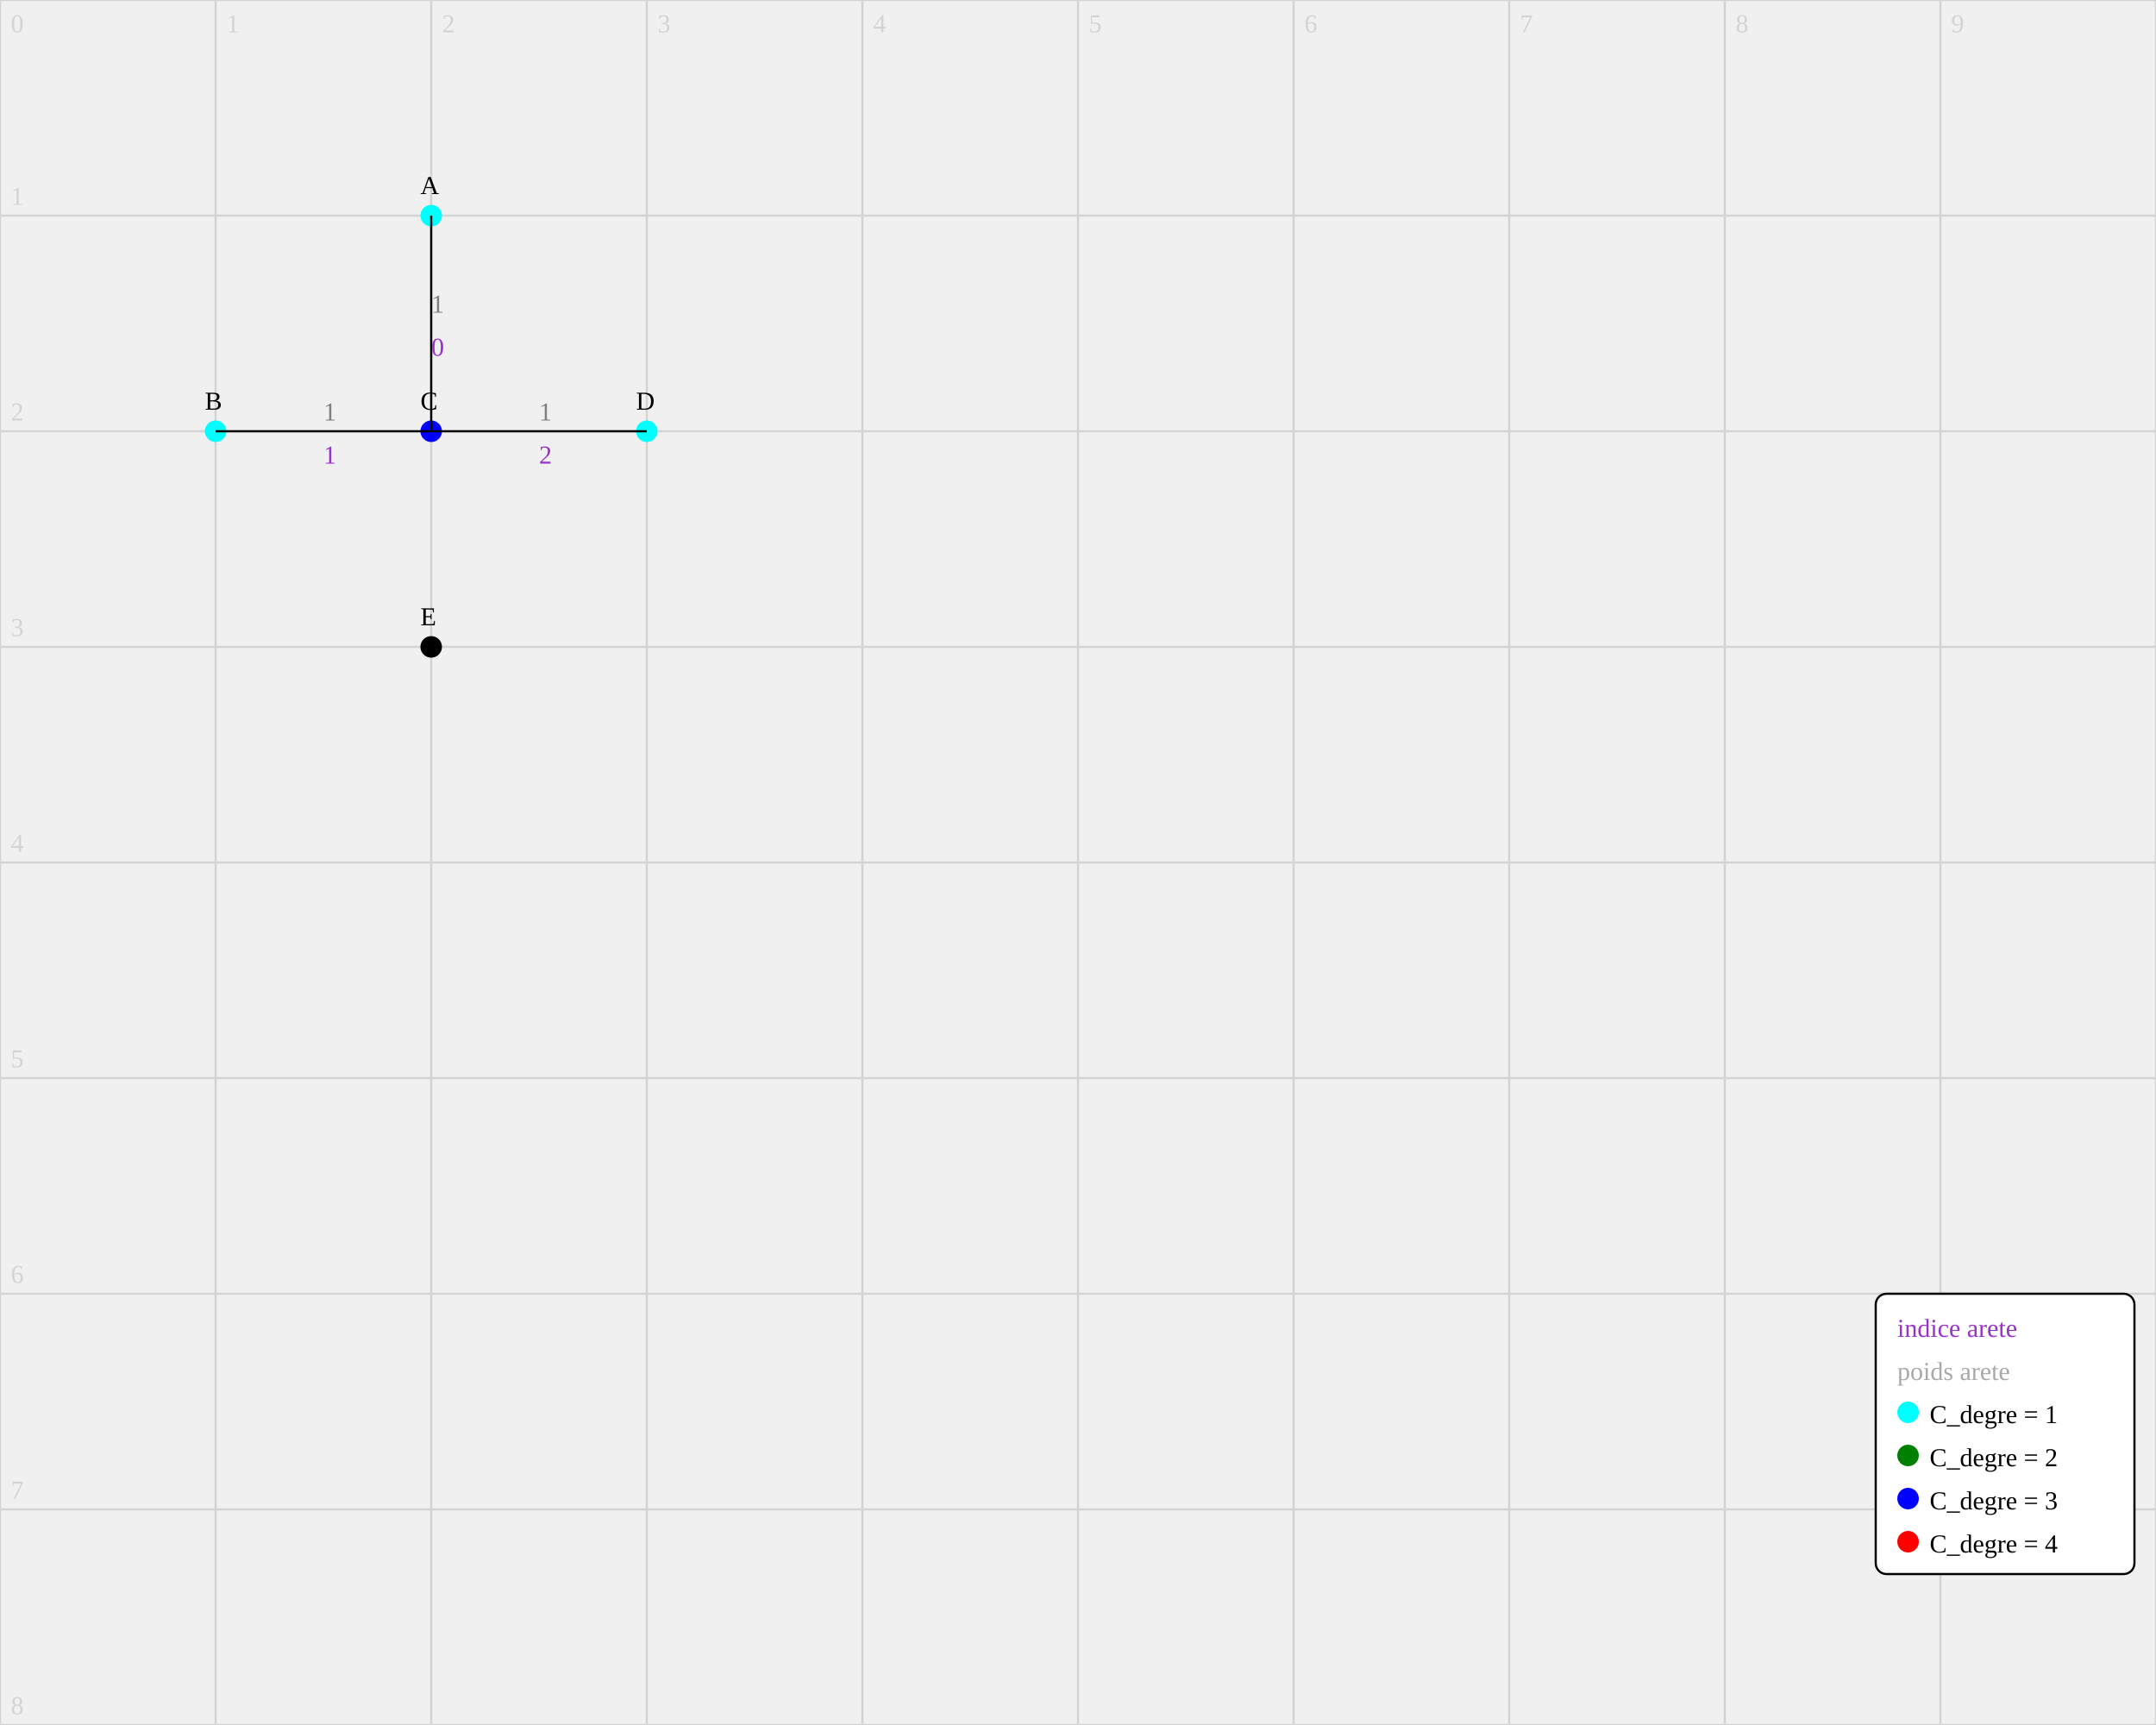
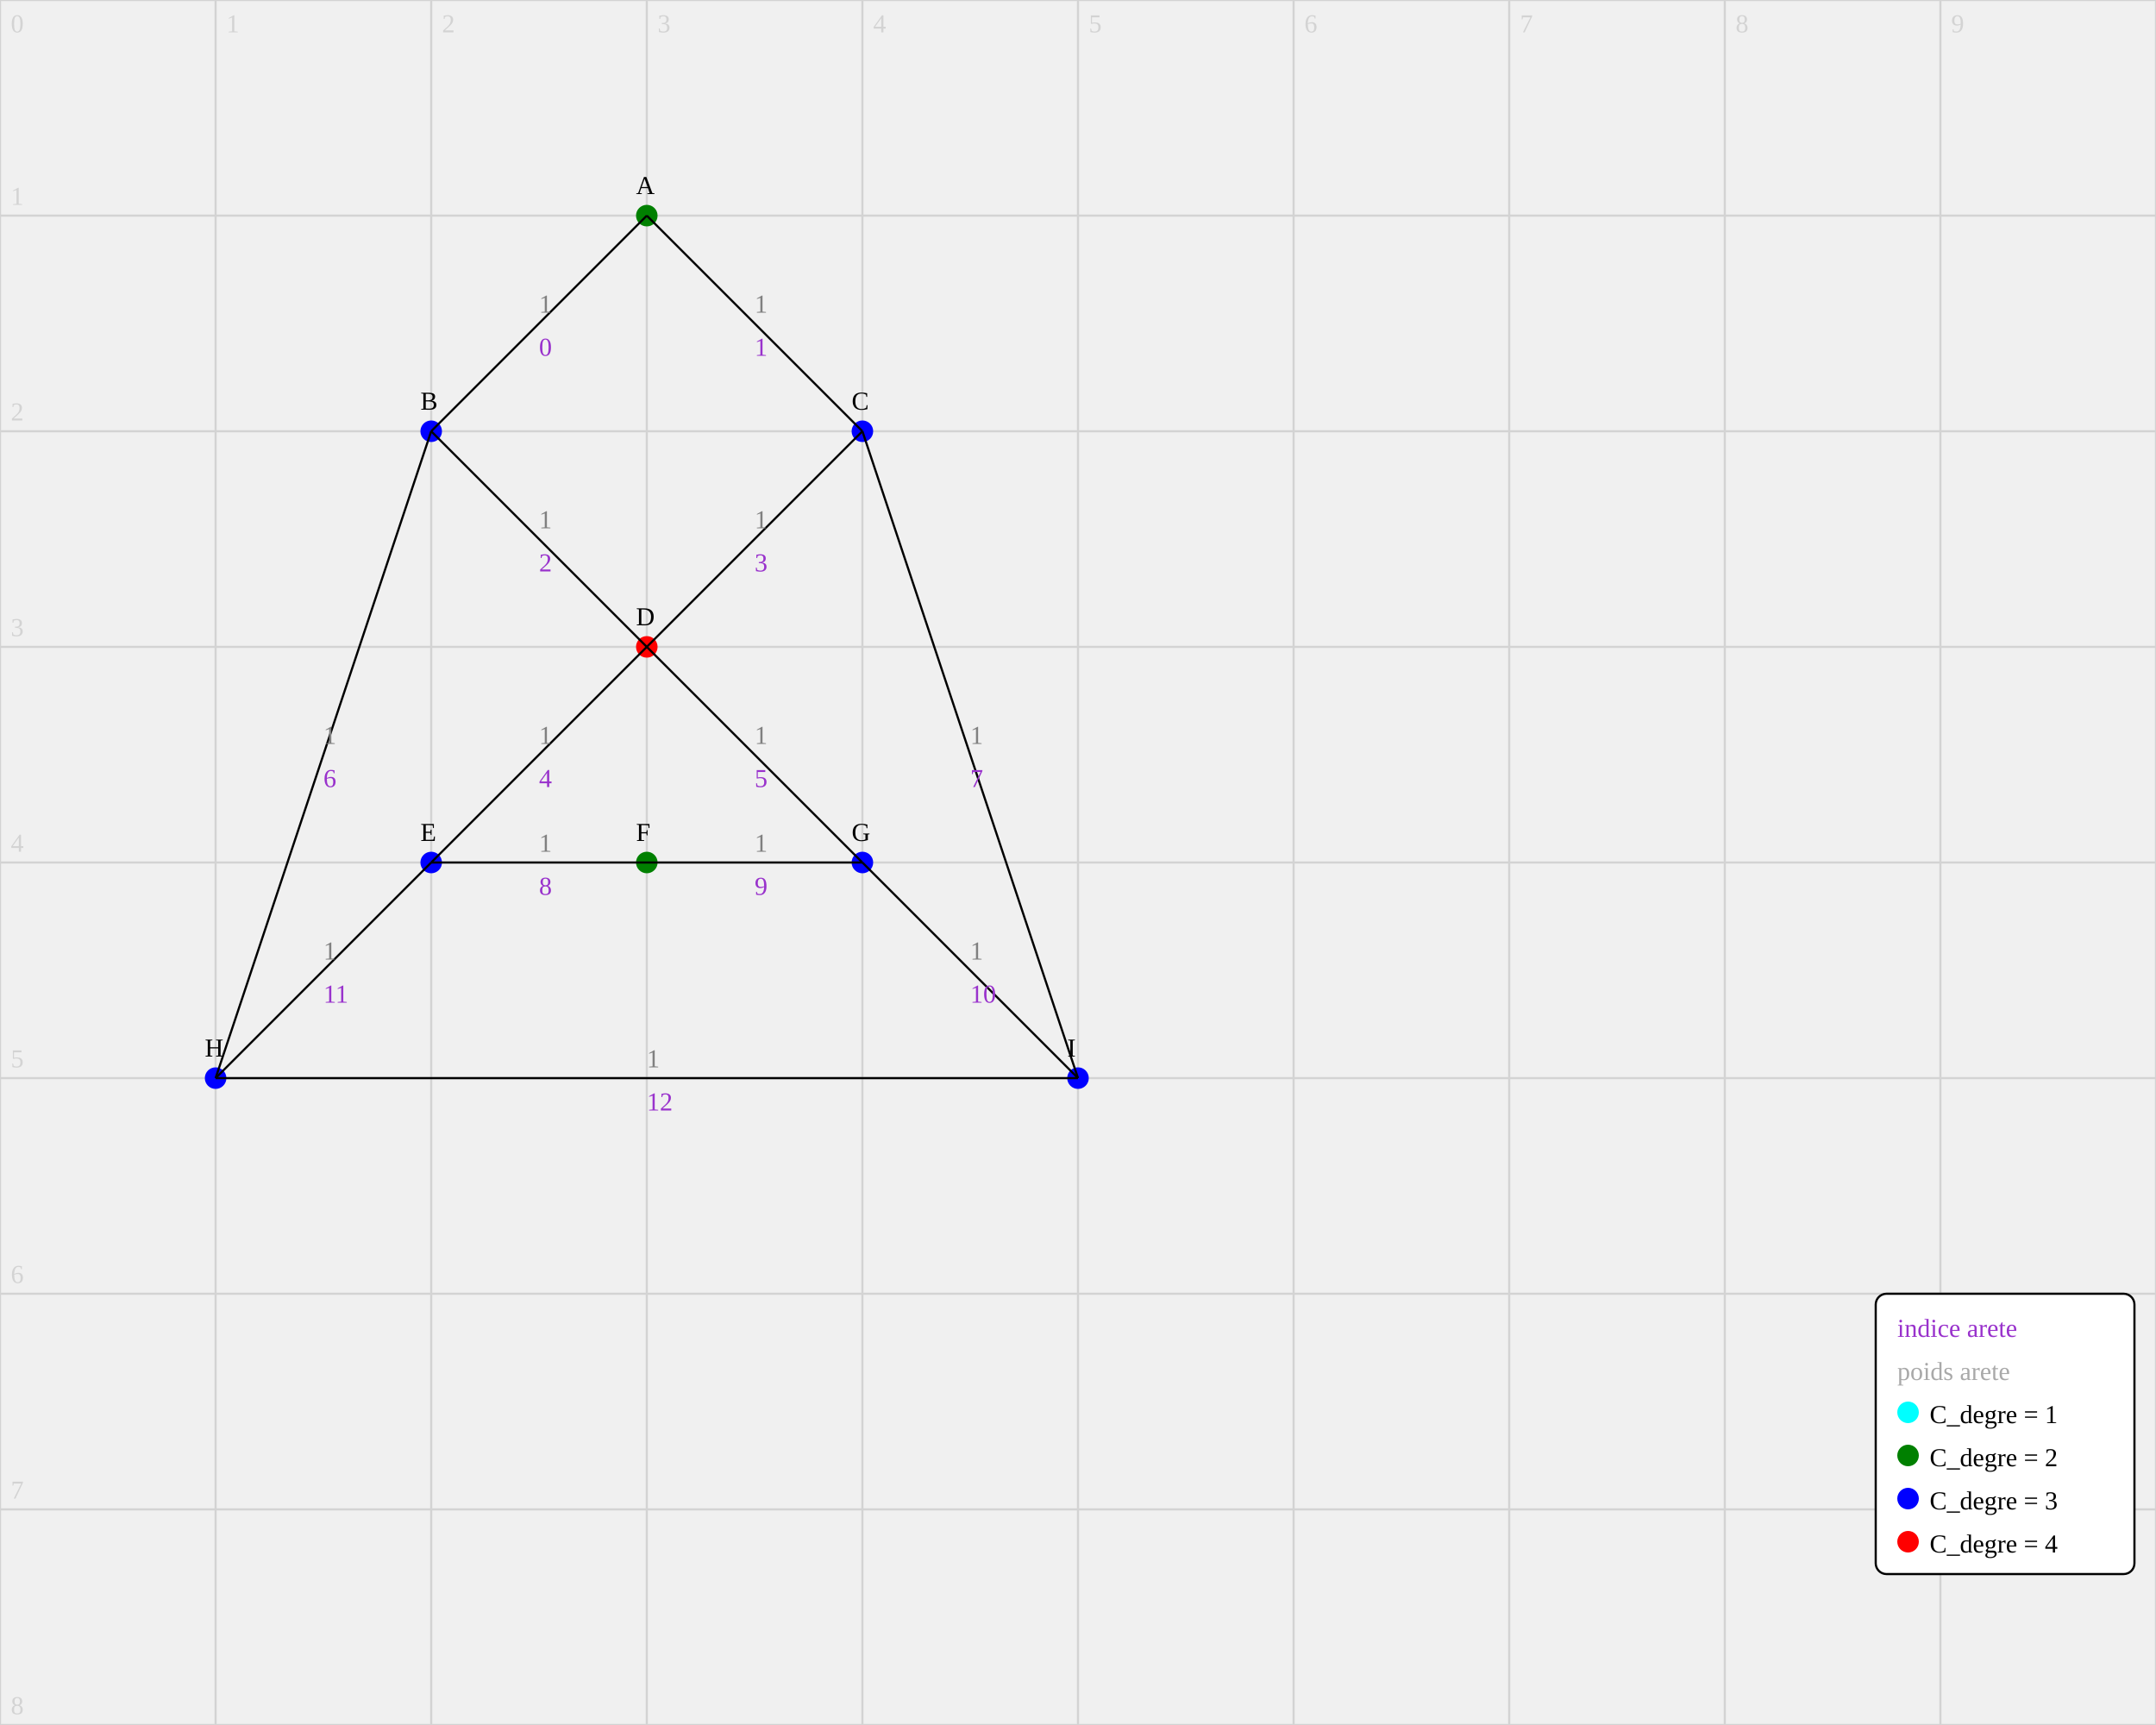
<svg xmlns="http://www.w3.org/2000/svg" version="1.1" width="1000" height="800">
  <line x1="0" y1="0" x2="1000" y2="0" stroke="lightgrey" />
  <text x="5" y="-5" fill="lightgrey">0</text>
  <line x1="0" y1="100" x2="1000" y2="100" stroke="lightgrey" />
  <text x="5" y="95" fill="lightgrey">1</text>
  <line x1="0" y1="200" x2="1000" y2="200" stroke="lightgrey" />
  <text x="5" y="195" fill="lightgrey">2</text>
  <line x1="0" y1="300" x2="1000" y2="300" stroke="lightgrey" />
  <text x="5" y="295" fill="lightgrey">3</text>
  <line x1="0" y1="400" x2="1000" y2="400" stroke="lightgrey" />
  <text x="5" y="395" fill="lightgrey">4</text>
  <line x1="0" y1="500" x2="1000" y2="500" stroke="lightgrey" />
  <text x="5" y="495" fill="lightgrey">5</text>
  <line x1="0" y1="600" x2="1000" y2="600" stroke="lightgrey" />
  <text x="5" y="595" fill="lightgrey">6</text>
  <line x1="0" y1="700" x2="1000" y2="700" stroke="lightgrey" />
  <text x="5" y="695" fill="lightgrey">7</text>
  <line x1="0" y1="800" x2="1000" y2="800" stroke="lightgrey" />
  <text x="5" y="795" fill="lightgrey">8</text>
  <line x1="0" y1="0" x2="0" y2="800" stroke="lightgrey" />
  <text x="5" y="15" fill="lightgrey">0</text>
  <line x1="100" y1="0" x2="100" y2="800" stroke="lightgrey" />
  <text x="105" y="15" fill="lightgrey">1</text>
  <line x1="200" y1="0" x2="200" y2="800" stroke="lightgrey" />
  <text x="205" y="15" fill="lightgrey">2</text>
  <line x1="300" y1="0" x2="300" y2="800" stroke="lightgrey" />
  <text x="305" y="15" fill="lightgrey">3</text>
  <line x1="400" y1="0" x2="400" y2="800" stroke="lightgrey" />
  <text x="405" y="15" fill="lightgrey">4</text>
  <line x1="500" y1="0" x2="500" y2="800" stroke="lightgrey" />
  <text x="505" y="15" fill="lightgrey">5</text>
  <line x1="600" y1="0" x2="600" y2="800" stroke="lightgrey" />
  <text x="605" y="15" fill="lightgrey">6</text>
  <line x1="700" y1="0" x2="700" y2="800" stroke="lightgrey" />
  <text x="705" y="15" fill="lightgrey">7</text>
  <line x1="800" y1="0" x2="800" y2="800" stroke="lightgrey" />
  <text x="805" y="15" fill="lightgrey">8</text>
  <line x1="900" y1="0" x2="900" y2="800" stroke="lightgrey" />
  <text x="905" y="15" fill="lightgrey">9</text>
  <line x1="1000" y1="0" x2="1000" y2="800" stroke="lightgrey" />
  <text x="1005" y="15" fill="lightgrey">10</text>
-   <circle cx="200" cy="100" r="5" fill="cyan" />
-   <text x="195" y="90" fill="black">A</text>
-   <circle cx="100" cy="200" r="5" fill="cyan" />
-   <text x="95" y="190" fill="black">B</text>
+   <circle cx="300" cy="100" r="5" fill="green" />
+   <text x="295" y="90" fill="black">A</text>
  <circle cx="200" cy="200" r="5" fill="blue" />
-   <text x="195" y="190" fill="black">C</text>
-   <circle cx="300" cy="200" r="5" fill="cyan" />
-   <text x="295" y="190" fill="black">D</text>
-   <circle cx="200" cy="300" r="5" fill="black" />
-   <text x="195" y="290" fill="black">E</text>
-   <line x1="200" y1="100" x2="200" y2="200" stroke="black" />
-   <text x="200" y="165" fill="darkorchid">0</text>
-   <text x="200" y="145" fill="grey">1</text>
-   <line x1="100" y1="200" x2="200" y2="200" stroke="black" />
-   <text x="150" y="215" fill="darkorchid">1</text>
-   <text x="150" y="195" fill="grey">1</text>
-   <line x1="200" y1="200" x2="300" y2="200" stroke="black" />
-   <text x="250" y="215" fill="darkorchid">2</text>
-   <text x="250" y="195" fill="grey">1</text>
+   <text x="195" y="190" fill="black">B</text>
+   <circle cx="400" cy="200" r="5" fill="blue" />
+   <text x="395" y="190" fill="black">C</text>
+   <circle cx="300" cy="300" r="5" fill="red" />
+   <text x="295" y="290" fill="black">D</text>
+   <circle cx="200" cy="400" r="5" fill="blue" />
+   <text x="195" y="390" fill="black">E</text>
+   <circle cx="300" cy="400" r="5" fill="green" />
+   <text x="295" y="390" fill="black">F</text>
+   <circle cx="400" cy="400" r="5" fill="blue" />
+   <text x="395" y="390" fill="black">G</text>
+   <circle cx="100" cy="500" r="5" fill="blue" />
+   <text x="95" y="490" fill="black">H</text>
+   <circle cx="500" cy="500" r="5" fill="blue" />
+   <text x="495" y="490" fill="black">I</text>
+   <line x1="300" y1="100" x2="200" y2="200" stroke="black" />
+   <text x="250" y="165" fill="darkorchid">0</text>
+   <text x="250" y="145" fill="grey">1</text>
+   <line x1="300" y1="100" x2="400" y2="200" stroke="black" />
+   <text x="350" y="165" fill="darkorchid">1</text>
+   <text x="350" y="145" fill="grey">1</text>
+   <line x1="200" y1="200" x2="300" y2="300" stroke="black" />
+   <text x="250" y="265" fill="darkorchid">2</text>
+   <text x="250" y="245" fill="grey">1</text>
+   <line x1="400" y1="200" x2="300" y2="300" stroke="black" />
+   <text x="350" y="265" fill="darkorchid">3</text>
+   <text x="350" y="245" fill="grey">1</text>
+   <line x1="300" y1="300" x2="200" y2="400" stroke="black" />
+   <text x="250" y="365" fill="darkorchid">4</text>
+   <text x="250" y="345" fill="grey">1</text>
+   <line x1="300" y1="300" x2="400" y2="400" stroke="black" />
+   <text x="350" y="365" fill="darkorchid">5</text>
+   <text x="350" y="345" fill="grey">1</text>
+   <line x1="200" y1="200" x2="100" y2="500" stroke="black" />
+   <text x="150" y="365" fill="darkorchid">6</text>
+   <text x="150" y="345" fill="grey">1</text>
+   <line x1="400" y1="200" x2="500" y2="500" stroke="black" />
+   <text x="450" y="365" fill="darkorchid">7</text>
+   <text x="450" y="345" fill="grey">1</text>
+   <line x1="200" y1="400" x2="300" y2="400" stroke="black" />
+   <text x="250" y="415" fill="darkorchid">8</text>
+   <text x="250" y="395" fill="grey">1</text>
+   <line x1="300" y1="400" x2="400" y2="400" stroke="black" />
+   <text x="350" y="415" fill="darkorchid">9</text>
+   <text x="350" y="395" fill="grey">1</text>
+   <line x1="400" y1="400" x2="500" y2="500" stroke="black" />
+   <text x="450" y="465" fill="darkorchid">10</text>
+   <text x="450" y="445" fill="grey">1</text>
+   <line x1="200" y1="400" x2="100" y2="500" stroke="black" />
+   <text x="150" y="465" fill="darkorchid">11</text>
+   <text x="150" y="445" fill="grey">1</text>
+   <line x1="100" y1="500" x2="500" y2="500" stroke="black" />
+   <text x="300" y="515" fill="darkorchid">12</text>
+   <text x="300" y="495" fill="grey">1</text>
  <rect x="870" y="600" width="120" height="130" rx="5" ry="5" fill="white" stroke="black" stroke-width="1px" />
  <text x="880" y="620" fill="darkorchid">indice arete</text>
  <text x="880" y="640" fill="darkgrey">poids arete</text>
  <circle cx="885" cy="655" r="5" fill="cyan" />
  <text x="895" y="660" fill="black">C_degre = 1</text>
  <circle cx="885" cy="675" r="5" fill="green" />
  <text x="895" y="680" fill="black">C_degre = 2</text>
  <circle cx="885" cy="695" r="5" fill="blue" />
  <text x="895" y="700" fill="black">C_degre = 3</text>
  <circle cx="885" cy="715" r="5" fill="red" />
  <text x="895" y="720" fill="black">C_degre = 4</text>
</svg>
